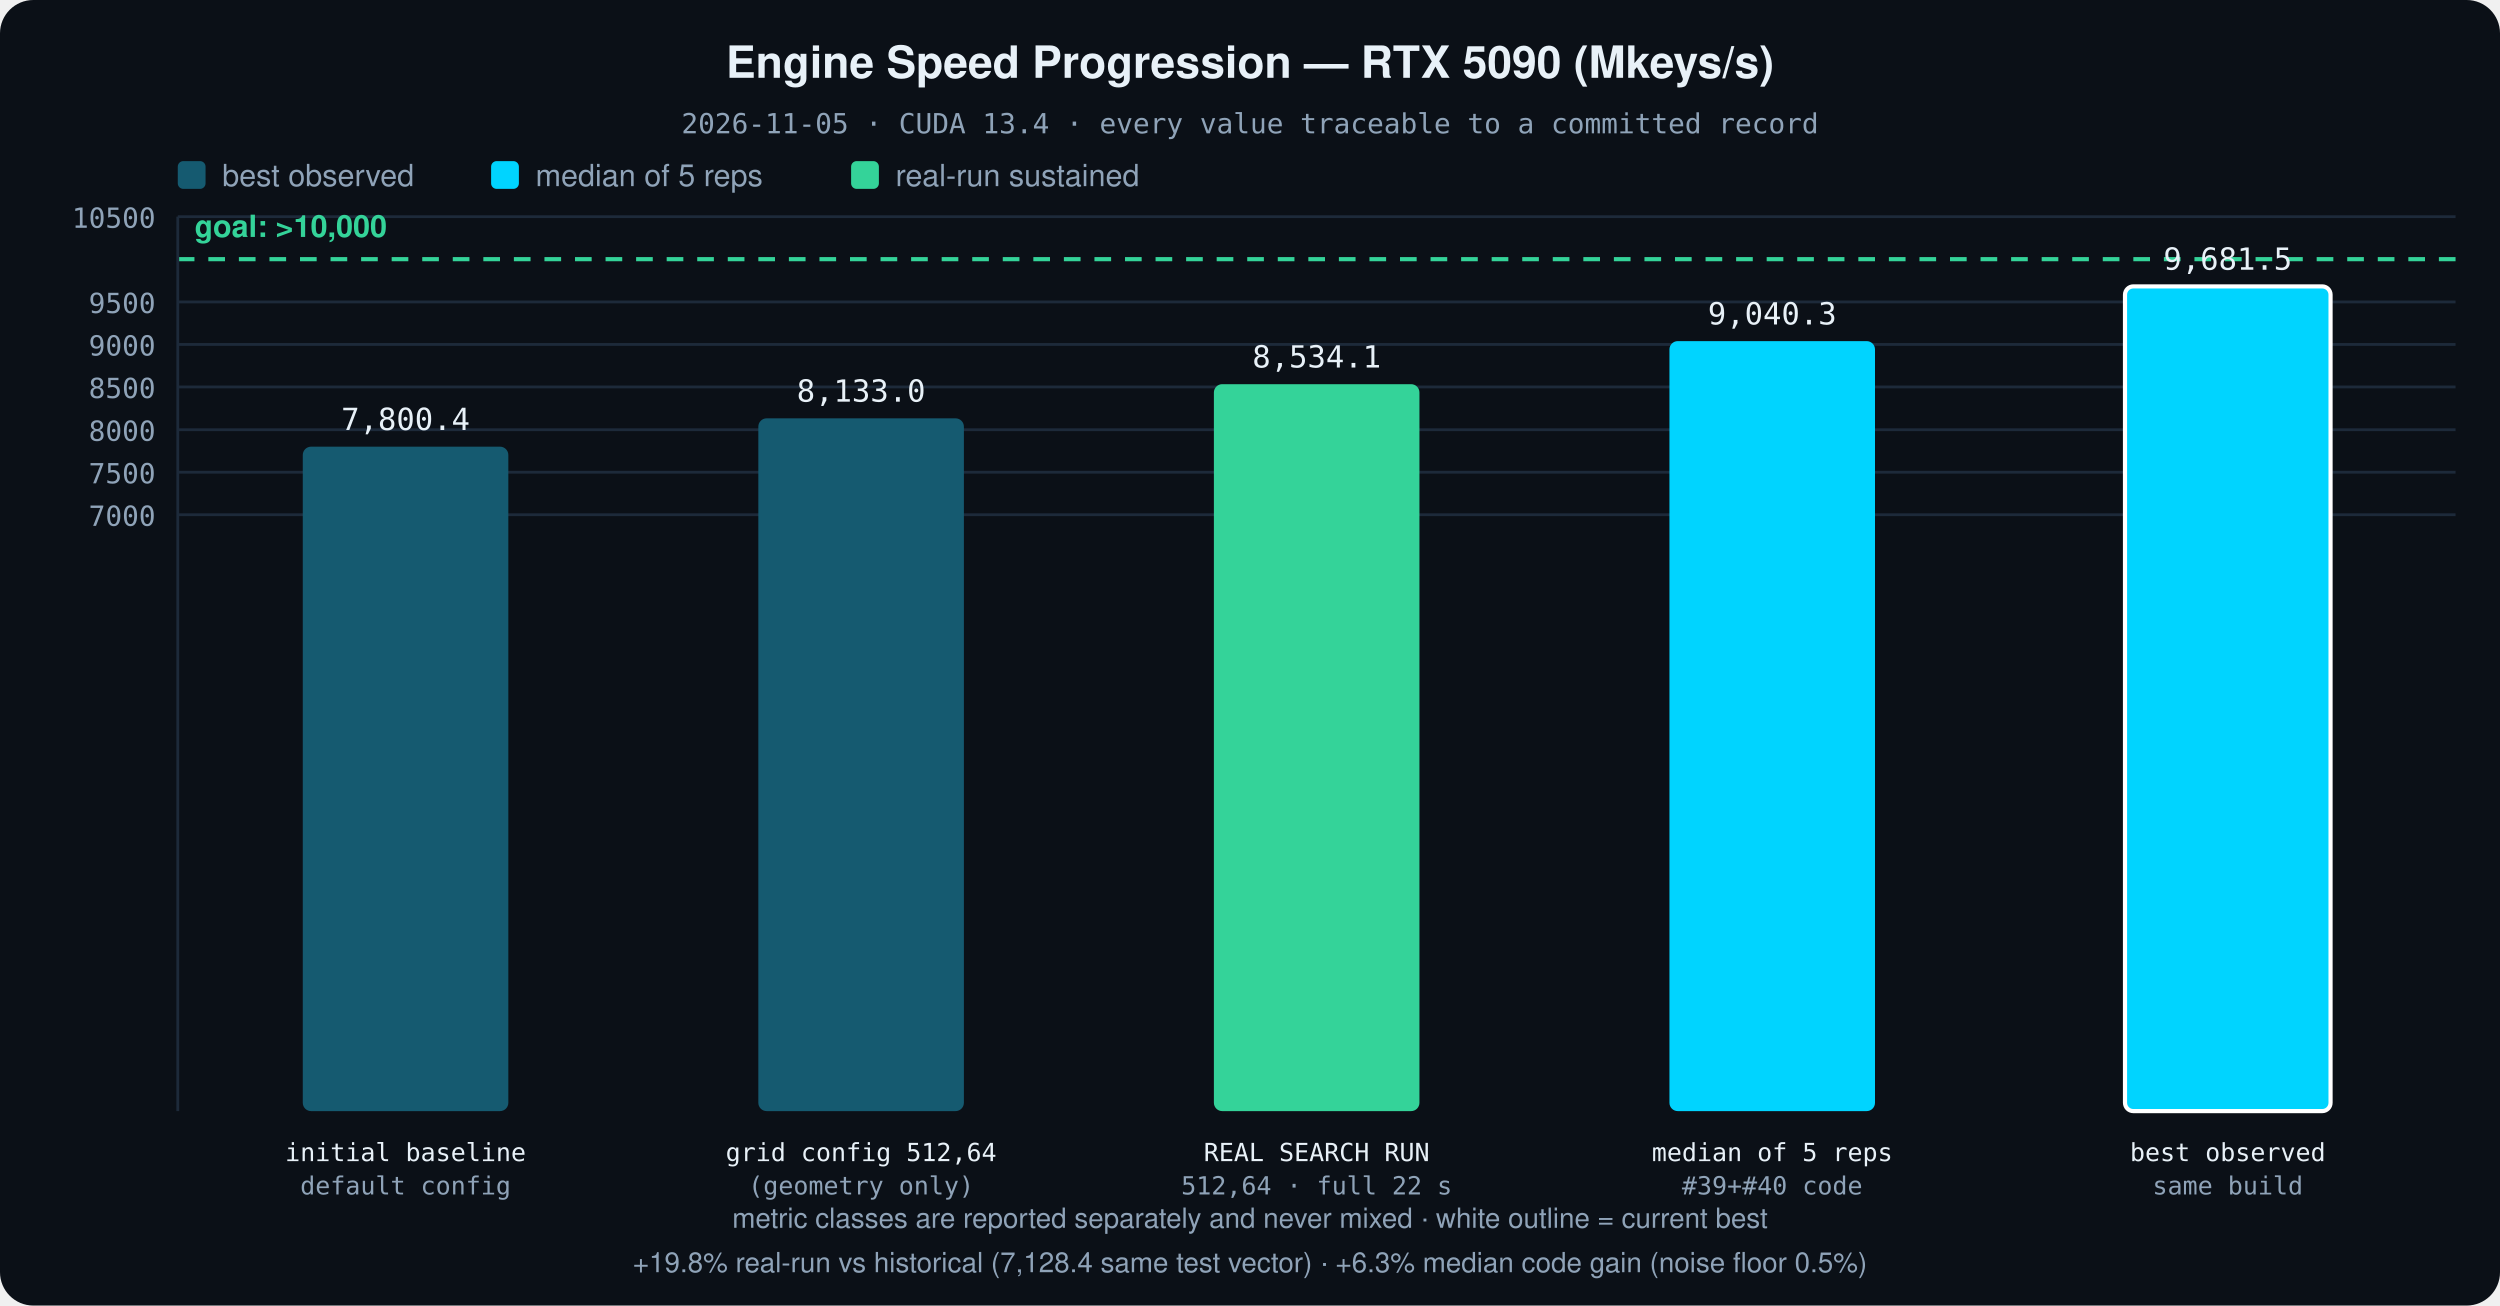
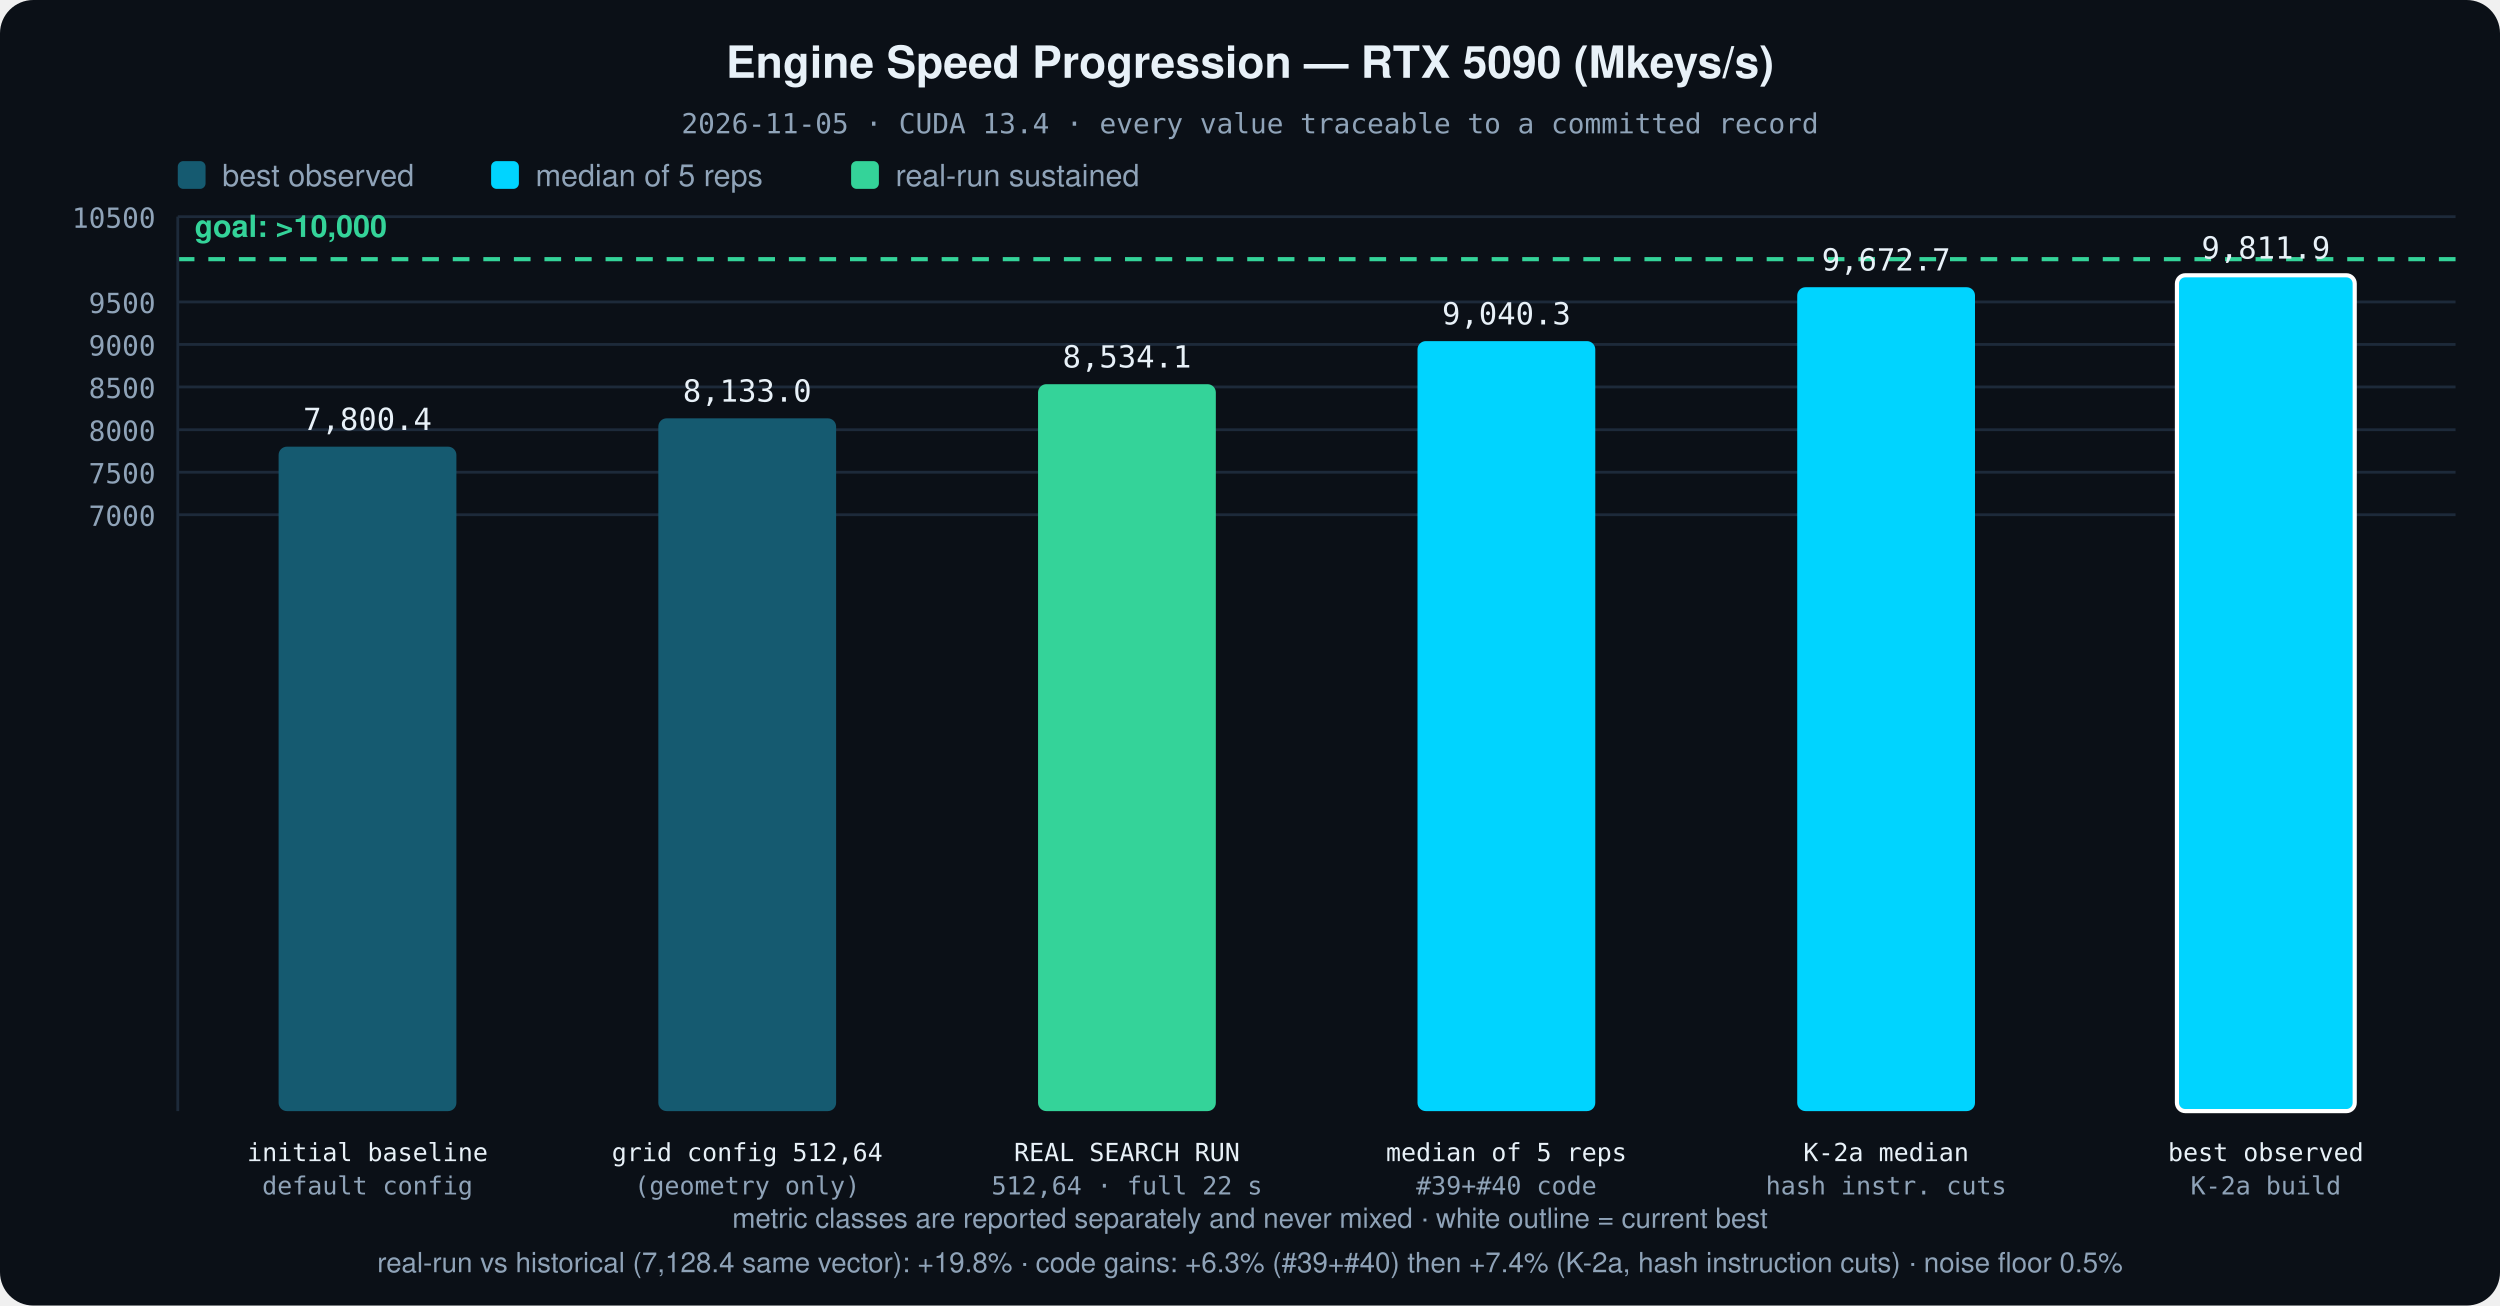
<svg xmlns="http://www.w3.org/2000/svg" width="900" height="470" viewBox="0 0 900 470" role="img" aria-label="Engine speed progression on RTX 5090, 2026-11-05">
  <rect width="900" height="470" rx="12" fill="#0b1017" />
  <text x="450.0" y="28" text-anchor="middle" font-family="ui-sans-serif, -apple-system, Segoe UI, Helvetica, Arial" font-size="16" font-weight="700" fill="#e8f1f8">Engine Speed Progression — RTX 5090 (Mkeys/s)</text>
  <text x="450.0" y="48" text-anchor="middle" font-family="ui-monospace, SFMono-Regular, Menlo, Consolas, monospace" font-size="10" fill="#8fa3b8">2026-11-05 · CUDA 13.4 · every value traceable to a committed record</text>
  <rect x="64" y="58" width="10" height="10" rx="2" fill="#155a70" />
  <text x="80" y="67" font-family="ui-sans-serif, -apple-system, Segoe UI, Helvetica, Arial" font-size="11" fill="#8fa3b8">best observed</text>
  <rect x="176.8" y="58" width="10" height="10" rx="2" fill="#00d4ff" />
  <text x="192.8" y="67" font-family="ui-sans-serif, -apple-system, Segoe UI, Helvetica, Arial" font-size="11" fill="#8fa3b8">median of 5 reps</text>
  <rect x="306.4" y="58" width="10" height="10" rx="2" fill="#34d399" />
  <text x="322.4" y="67" font-family="ui-sans-serif, -apple-system, Segoe UI, Helvetica, Arial" font-size="11" fill="#8fa3b8">real-run sustained</text>
  <line x1="64" y1="185.3" x2="884" y2="185.3" stroke="#1d2a3a" stroke-width="1" />
  <text x="56" y="189.3" text-anchor="end" font-family="ui-monospace, SFMono-Regular, Menlo, Consolas, monospace" font-size="10" fill="#8fa3b8">7000</text>
  <line x1="64" y1="170.0" x2="884" y2="170.0" stroke="#1d2a3a" stroke-width="1" />
  <text x="56" y="174.0" text-anchor="end" font-family="ui-monospace, SFMono-Regular, Menlo, Consolas, monospace" font-size="10" fill="#8fa3b8">7500</text>
  <line x1="64" y1="154.7" x2="884" y2="154.7" stroke="#1d2a3a" stroke-width="1" />
  <text x="56" y="158.7" text-anchor="end" font-family="ui-monospace, SFMono-Regular, Menlo, Consolas, monospace" font-size="10" fill="#8fa3b8">8000</text>
  <line x1="64" y1="139.3" x2="884" y2="139.3" stroke="#1d2a3a" stroke-width="1" />
  <text x="56" y="143.3" text-anchor="end" font-family="ui-monospace, SFMono-Regular, Menlo, Consolas, monospace" font-size="10" fill="#8fa3b8">8500</text>
  <line x1="64" y1="124.0" x2="884" y2="124.0" stroke="#1d2a3a" stroke-width="1" />
  <text x="56" y="128.0" text-anchor="end" font-family="ui-monospace, SFMono-Regular, Menlo, Consolas, monospace" font-size="10" fill="#8fa3b8">9000</text>
  <line x1="64" y1="108.7" x2="884" y2="108.7" stroke="#1d2a3a" stroke-width="1" />
  <text x="56" y="112.7" text-anchor="end" font-family="ui-monospace, SFMono-Regular, Menlo, Consolas, monospace" font-size="10" fill="#8fa3b8">9500</text>
  <line x1="64" y1="93.3" x2="884" y2="93.3" stroke="#34d399" stroke-width="1.5" stroke-dasharray="6,5" />
  <line x1="64" y1="78.0" x2="884" y2="78.0" stroke="#1d2a3a" stroke-width="1" />
  <text x="56" y="82.0" text-anchor="end" font-family="ui-monospace, SFMono-Regular, Menlo, Consolas, monospace" font-size="10" fill="#8fa3b8">10500</text>
  <text x="70" y="85.3" font-family="ui-sans-serif, -apple-system, Segoe UI, Helvetica, Arial" font-size="11" font-weight="700" fill="#34d399">goal: &gt;10,000</text>
  <line x1="64" y1="78" x2="64" y2="400" stroke="#1d2a3a" stroke-width="1" />
-   <rect x="109.0" y="160.8" width="74" height="239.2" rx="3" fill="#155a70" />
-   <text x="146.0" y="154.8" text-anchor="middle" font-family="ui-monospace, SFMono-Regular, Menlo, Consolas, monospace" font-size="11" fill="#e8f1f8">7,800.4</text>
-   <text x="146.0" y="418.0" text-anchor="middle" font-family="ui-monospace, SFMono-Regular, Menlo, Consolas, monospace" font-size="9" fill="#e8f1f8">initial baseline</text>
-   <text x="146.0" y="430.0" text-anchor="middle" font-family="ui-monospace, SFMono-Regular, Menlo, Consolas, monospace" font-size="9" fill="#8fa3b8">default config</text>
-   <rect x="273.0" y="150.6" width="74" height="249.4" rx="3" fill="#155a70" />
-   <text x="310.0" y="144.6" text-anchor="middle" font-family="ui-monospace, SFMono-Regular, Menlo, Consolas, monospace" font-size="11" fill="#e8f1f8">8,133.0</text>
-   <text x="310.0" y="418.0" text-anchor="middle" font-family="ui-monospace, SFMono-Regular, Menlo, Consolas, monospace" font-size="9" fill="#e8f1f8">grid config 512,64</text>
-   <text x="310.0" y="430.0" text-anchor="middle" font-family="ui-monospace, SFMono-Regular, Menlo, Consolas, monospace" font-size="9" fill="#8fa3b8">(geometry only)</text>
-   <rect x="437.0" y="138.3" width="74" height="261.7" rx="3" fill="#34d399" />
-   <text x="474.0" y="132.3" text-anchor="middle" font-family="ui-monospace, SFMono-Regular, Menlo, Consolas, monospace" font-size="11" fill="#e8f1f8">8,534.1</text>
-   <text x="474.0" y="418.0" text-anchor="middle" font-family="ui-monospace, SFMono-Regular, Menlo, Consolas, monospace" font-size="9" fill="#e8f1f8">REAL SEARCH RUN</text>
-   <text x="474.0" y="430.0" text-anchor="middle" font-family="ui-monospace, SFMono-Regular, Menlo, Consolas, monospace" font-size="9" fill="#8fa3b8">512,64 · full 22 s</text>
-   <rect x="601.0" y="122.8" width="74" height="277.2" rx="3" fill="#00d4ff" />
-   <text x="638.0" y="116.8" text-anchor="middle" font-family="ui-monospace, SFMono-Regular, Menlo, Consolas, monospace" font-size="11" fill="#e8f1f8">9,040.3</text>
-   <text x="638.0" y="418.0" text-anchor="middle" font-family="ui-monospace, SFMono-Regular, Menlo, Consolas, monospace" font-size="9" fill="#e8f1f8">median of 5 reps</text>
-   <text x="638.0" y="430.0" text-anchor="middle" font-family="ui-monospace, SFMono-Regular, Menlo, Consolas, monospace" font-size="9" fill="#8fa3b8">#39+#40 code</text>
-   <rect x="765.0" y="103.1" width="74" height="296.9" rx="3" fill="#00d4ff" stroke="#ffffff" stroke-width="1.5" />
-   <text x="802.0" y="97.1" text-anchor="middle" font-family="ui-monospace, SFMono-Regular, Menlo, Consolas, monospace" font-size="11" fill="#e8f1f8">9,681.5</text>
-   <text x="802.0" y="418.0" text-anchor="middle" font-family="ui-monospace, SFMono-Regular, Menlo, Consolas, monospace" font-size="9" fill="#e8f1f8">best observed</text>
-   <text x="802.0" y="430.0" text-anchor="middle" font-family="ui-monospace, SFMono-Regular, Menlo, Consolas, monospace" font-size="9" fill="#8fa3b8">same build</text>
+   <rect x="100.3" y="160.8" width="64" height="239.2" rx="3" fill="#155a70" />
+   <text x="132.3" y="154.8" text-anchor="middle" font-family="ui-monospace, SFMono-Regular, Menlo, Consolas, monospace" font-size="11" fill="#e8f1f8">7,800.4</text>
+   <text x="132.3" y="418.0" text-anchor="middle" font-family="ui-monospace, SFMono-Regular, Menlo, Consolas, monospace" font-size="9" fill="#e8f1f8">initial baseline</text>
+   <text x="132.3" y="430.0" text-anchor="middle" font-family="ui-monospace, SFMono-Regular, Menlo, Consolas, monospace" font-size="9" fill="#8fa3b8">default config</text>
+   <rect x="237.0" y="150.6" width="64" height="249.4" rx="3" fill="#155a70" />
+   <text x="269.0" y="144.6" text-anchor="middle" font-family="ui-monospace, SFMono-Regular, Menlo, Consolas, monospace" font-size="11" fill="#e8f1f8">8,133.0</text>
+   <text x="269.0" y="418.0" text-anchor="middle" font-family="ui-monospace, SFMono-Regular, Menlo, Consolas, monospace" font-size="9" fill="#e8f1f8">grid config 512,64</text>
+   <text x="269.0" y="430.0" text-anchor="middle" font-family="ui-monospace, SFMono-Regular, Menlo, Consolas, monospace" font-size="9" fill="#8fa3b8">(geometry only)</text>
+   <rect x="373.7" y="138.3" width="64" height="261.7" rx="3" fill="#34d399" />
+   <text x="405.7" y="132.3" text-anchor="middle" font-family="ui-monospace, SFMono-Regular, Menlo, Consolas, monospace" font-size="11" fill="#e8f1f8">8,534.1</text>
+   <text x="405.7" y="418.0" text-anchor="middle" font-family="ui-monospace, SFMono-Regular, Menlo, Consolas, monospace" font-size="9" fill="#e8f1f8">REAL SEARCH RUN</text>
+   <text x="405.7" y="430.0" text-anchor="middle" font-family="ui-monospace, SFMono-Regular, Menlo, Consolas, monospace" font-size="9" fill="#8fa3b8">512,64 · full 22 s</text>
+   <rect x="510.3" y="122.8" width="64" height="277.2" rx="3" fill="#00d4ff" />
+   <text x="542.3" y="116.8" text-anchor="middle" font-family="ui-monospace, SFMono-Regular, Menlo, Consolas, monospace" font-size="11" fill="#e8f1f8">9,040.3</text>
+   <text x="542.3" y="418.0" text-anchor="middle" font-family="ui-monospace, SFMono-Regular, Menlo, Consolas, monospace" font-size="9" fill="#e8f1f8">median of 5 reps</text>
+   <text x="542.3" y="430.0" text-anchor="middle" font-family="ui-monospace, SFMono-Regular, Menlo, Consolas, monospace" font-size="9" fill="#8fa3b8">#39+#40 code</text>
+   <rect x="647.0" y="103.4" width="64" height="296.6" rx="3" fill="#00d4ff" />
+   <text x="679.0" y="97.4" text-anchor="middle" font-family="ui-monospace, SFMono-Regular, Menlo, Consolas, monospace" font-size="11" fill="#e8f1f8">9,672.7</text>
+   <text x="679.0" y="418.0" text-anchor="middle" font-family="ui-monospace, SFMono-Regular, Menlo, Consolas, monospace" font-size="9" fill="#e8f1f8">K-2a median</text>
+   <text x="679.0" y="430.0" text-anchor="middle" font-family="ui-monospace, SFMono-Regular, Menlo, Consolas, monospace" font-size="9" fill="#8fa3b8">hash instr. cuts</text>
+   <rect x="783.7" y="99.1" width="64" height="300.9" rx="3" fill="#00d4ff" stroke="#ffffff" stroke-width="1.5" />
+   <text x="815.7" y="93.1" text-anchor="middle" font-family="ui-monospace, SFMono-Regular, Menlo, Consolas, monospace" font-size="11" fill="#e8f1f8">9,811.9</text>
+   <text x="815.7" y="418.0" text-anchor="middle" font-family="ui-monospace, SFMono-Regular, Menlo, Consolas, monospace" font-size="9" fill="#e8f1f8">best observed</text>
+   <text x="815.7" y="430.0" text-anchor="middle" font-family="ui-monospace, SFMono-Regular, Menlo, Consolas, monospace" font-size="9" fill="#8fa3b8">K-2a build</text>
  <text x="450.0" y="442" text-anchor="middle" font-family="ui-sans-serif, -apple-system, Segoe UI, Helvetica, Arial" font-size="10" fill="#8fa3b8">metric classes are reported separately and never mixed · white outline = current best</text>
-   <text x="450.0" y="458" text-anchor="middle" font-family="ui-sans-serif, -apple-system, Segoe UI, Helvetica, Arial" font-size="10" fill="#8fa3b8">+19.8% real-run vs historical (7,128.4 same test vector) · +6.3% median code gain (noise floor 0.5%)</text>
+   <text x="450.0" y="458" text-anchor="middle" font-family="ui-sans-serif, -apple-system, Segoe UI, Helvetica, Arial" font-size="10" fill="#8fa3b8">real-run vs historical (7,128.4 same vector): +19.8% · code gains: +6.3% (#39+#40) then +7.4% (K-2a, hash instruction cuts) · noise floor 0.5%</text>
</svg>
